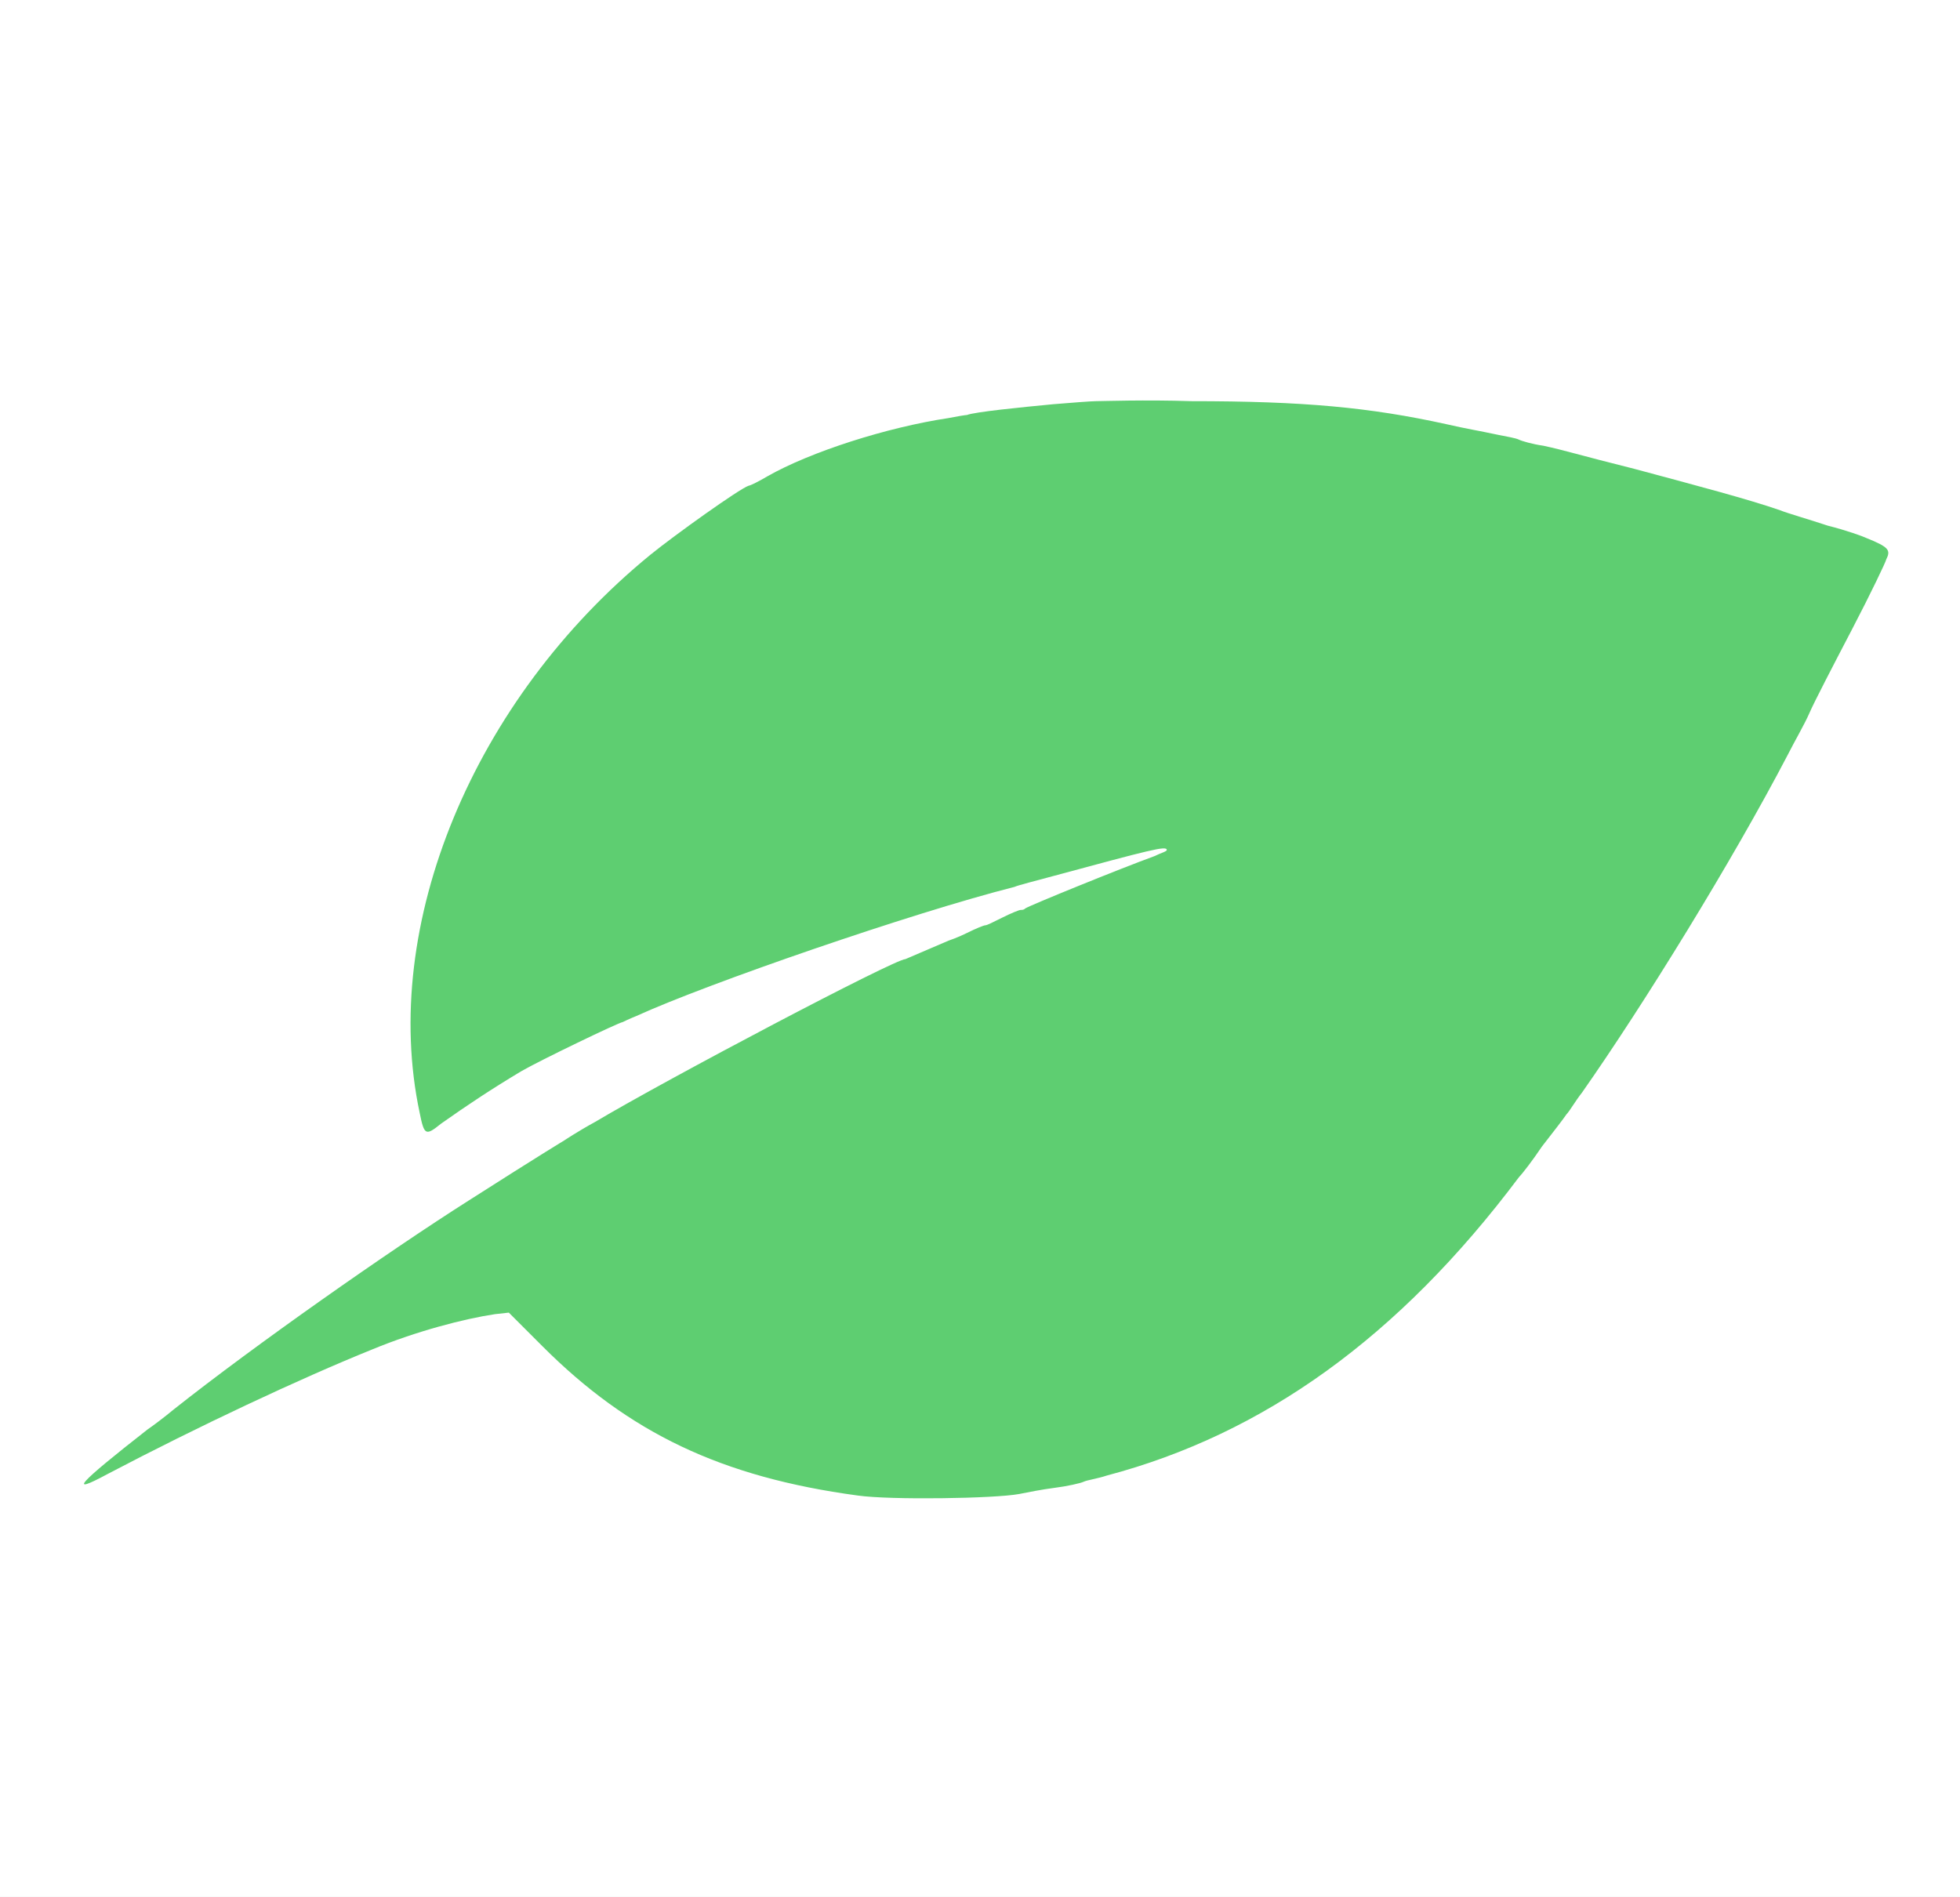
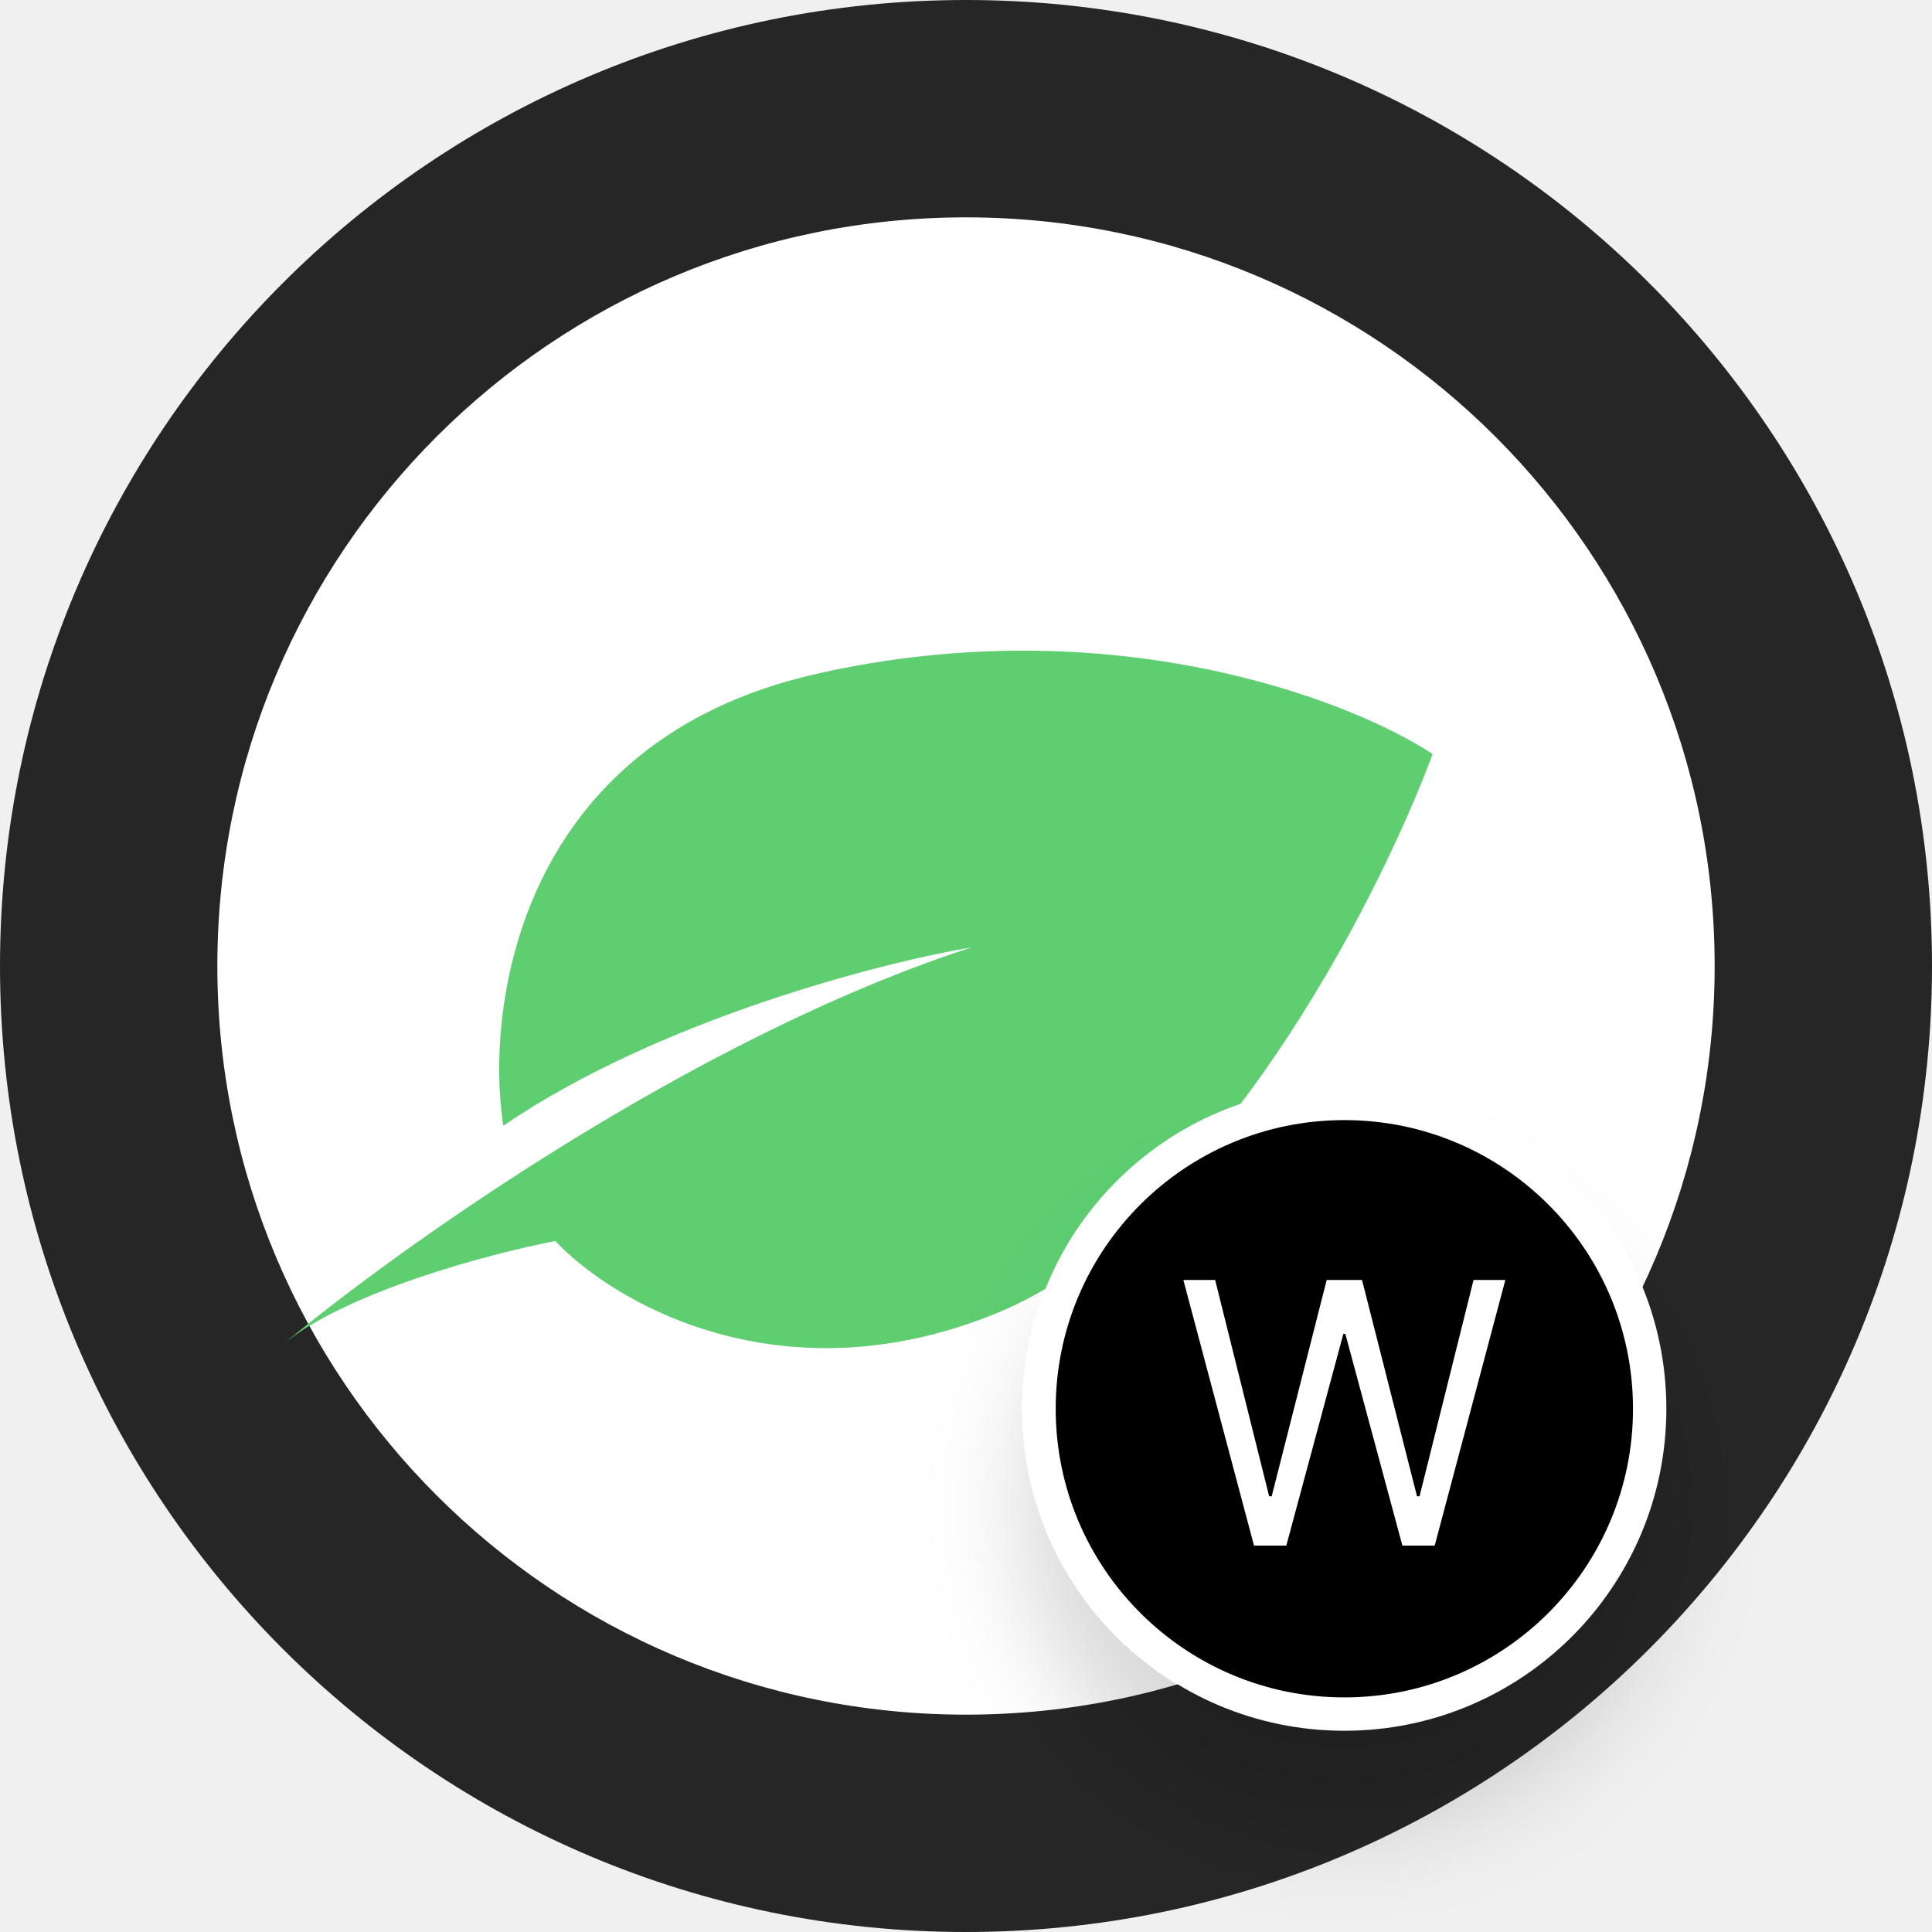
- <svg xmlns="http://www.w3.org/2000/svg" version="1.1" id="Layer_1" x="0px" y="0px" viewBox="0 0 127.5 123.4" style="enable-background:new 0 0 127.5 123.4;" xml:space="preserve">
-   <rect width="100%" height="100%" fill="white" />
-   <style type="text/css">
- 	.st0{fill-rule:evenodd;clip-rule:evenodd;fill:#5ECE71;}
- </style>
-   <g id="Layer_1_00000125561890902708237600000011486479911682796212_">
- </g>
-   <g id="Layer_2_00000133508342295711244450000003923191534806367885_">
-     <path id="path0" class="st0" d="M71.3,26.1c-0.3,0-1.6,0.1-2.8,0.2c-2.1,0.2-5.1,0.5-5.6,0.7c-0.1,0-0.7,0.1-1.2,0.2   c-4,0.6-9,2.2-11.8,3.8c-0.5,0.3-1.1,0.6-1.2,0.6c-0.6,0.2-4.8,3.2-6.4,4.5c-11.5,9.4-17.6,24.1-15,36.3c0.3,1.5,0.4,1.5,1.4,0.7   c1.7-1.2,3.2-2.2,5.2-3.4c1.2-0.7,6.4-3.2,6.6-3.2c0,0,0.4-0.2,0.9-0.4c4.6-2.1,17.9-6.7,24.6-8.4c0.2-0.1,1.4-0.4,2.5-0.7   c6.3-1.7,7.4-2,7.4-1.7c0,0.1-0.4,0.2-0.8,0.4c-2.2,0.8-8.1,3.2-8.4,3.4c-0.1,0.1-0.2,0.1-0.3,0.1c-0.1,0-0.6,0.2-1.2,0.5   s-1,0.5-1.1,0.5c-0.1,0-0.6,0.2-1.2,0.5s-1.2,0.5-1.2,0.5s-0.7,0.3-1.4,0.6s-1.4,0.6-1.4,0.6c-0.7,0-15.5,7.8-20.2,10.6   c-1.1,0.6-2,1.2-2,1.2c0,0-1.5,0.9-6.2,3.9c-5.2,3.3-13.9,9.4-19.2,13.6c-0.6,0.5-1.4,1.1-1.7,1.3c-4.6,3.6-5.2,4.3-2.6,2.9   c5.9-3.1,12.5-6.2,17.2-8.1c2.9-1.2,6-2,8-2.3l0.9-0.1l2.2,2.2c5.6,5.6,11.6,8.5,20.5,9.7c2.1,0.3,8.9,0.2,10.5-0.1   c0.5-0.1,1.5-0.3,2.3-0.4c0.8-0.1,1.7-0.3,1.9-0.4s0.9-0.2,1.5-0.4c10.2-2.7,19-9,26.8-19.4c0.2-0.2,0.9-1.1,1.5-2   c0.7-0.9,1.4-1.8,1.6-2.1c0.2-0.2,0.6-0.9,1-1.4c4-5.7,9.8-15.1,13.4-22c0.4-0.8,1.1-2,1.4-2.7s1.6-3.2,2.8-5.5   c1.2-2.3,2.2-4.4,2.2-4.5c0.3-0.6,0.2-0.8-1.3-1.4c-0.2-0.1-1.3-0.5-2.5-0.8c-1.2-0.4-2.6-0.8-3.1-1c-2-0.7-5.4-1.6-9.5-2.7   c-3.6-0.9-4.5-1.2-5.9-1.5c-0.7-0.1-1.4-0.3-1.6-0.4s-0.8-0.2-1.3-0.3c-1.4-0.3-2.1-0.4-3.4-0.7c-5-1.1-9.3-1.5-16.6-1.5   C74.5,26,71.7,26.1,71.3,26.1" />
+ <svg xmlns="http://www.w3.org/2000/svg" width="240" height="240" viewBox="0 0 240 240" fill="none">
+   <g clip-path="url(#clip0_5_830)">
+     <circle cx="120" cy="120" r="120" fill="#262626" />
+     <circle cx="120" cy="120" r="93" fill="white" />
+     <path d="M35.057 167.079C35.051 167.084 35.045 167.089 35.039 167.094C35.045 167.089 35.051 167.084 35.057 167.079C49.155 155.295 85.989 128.944 120.703 117.68C109.312 119.604 81.726 126.731 62.514 139.847C60.205 124.607 64.731 92.049 101.307 83.736C137.883 75.424 167.655 86.892 177.969 93.665C171.041 112.292 150.491 152.27 123.705 163.169C96.92 174.068 76.061 161.706 68.98 154.163C60.983 155.702 43.012 160.437 35.057 167.079Z" fill="#5ECE71" />
+     <g filter="url(#filter0_d_5_830)">
+       <circle cx="167" cy="175" r="40" fill="white" />
+       <circle cx="167" cy="175" r="35.857" fill="black" />
+       <path d="M155.777 192L147 159H150.95L157.658 185.877H157.972L164.806 159H169.194L176.028 185.877H176.342L183.05 159H187L178.223 192H174.21L167.125 165.703H166.875L159.79 192H155.777Z" fill="white" />
+     </g>
  </g>
+   <defs>
+     <filter id="filter0_d_5_830" x="115" y="135" width="104" height="104" filterUnits="userSpaceOnUse" color-interpolation-filters="sRGB">
+       <feFlood flood-opacity="0" result="BackgroundImageFix" />
+       <feColorMatrix in="SourceAlpha" type="matrix" values="0 0 0 0 0 0 0 0 0 0 0 0 0 0 0 0 0 0 127 0" result="hardAlpha" />
+       <feOffset dy="12" />
+       <feGaussianBlur stdDeviation="6" />
+       <feComposite in2="hardAlpha" operator="out" />
+       <feColorMatrix type="matrix" values="0 0 0 0 0 0 0 0 0 0 0 0 0 0 0 0 0 0 0.15 0" />
+       <feBlend mode="normal" in2="BackgroundImageFix" result="effect1_dropShadow_5_830" />
+       <feBlend mode="normal" in="SourceGraphic" in2="effect1_dropShadow_5_830" result="shape" />
+     </filter>
+     <clipPath id="clip0_5_830">
+       <rect width="240" height="240" fill="white" />
+     </clipPath>
+   </defs>
</svg>
